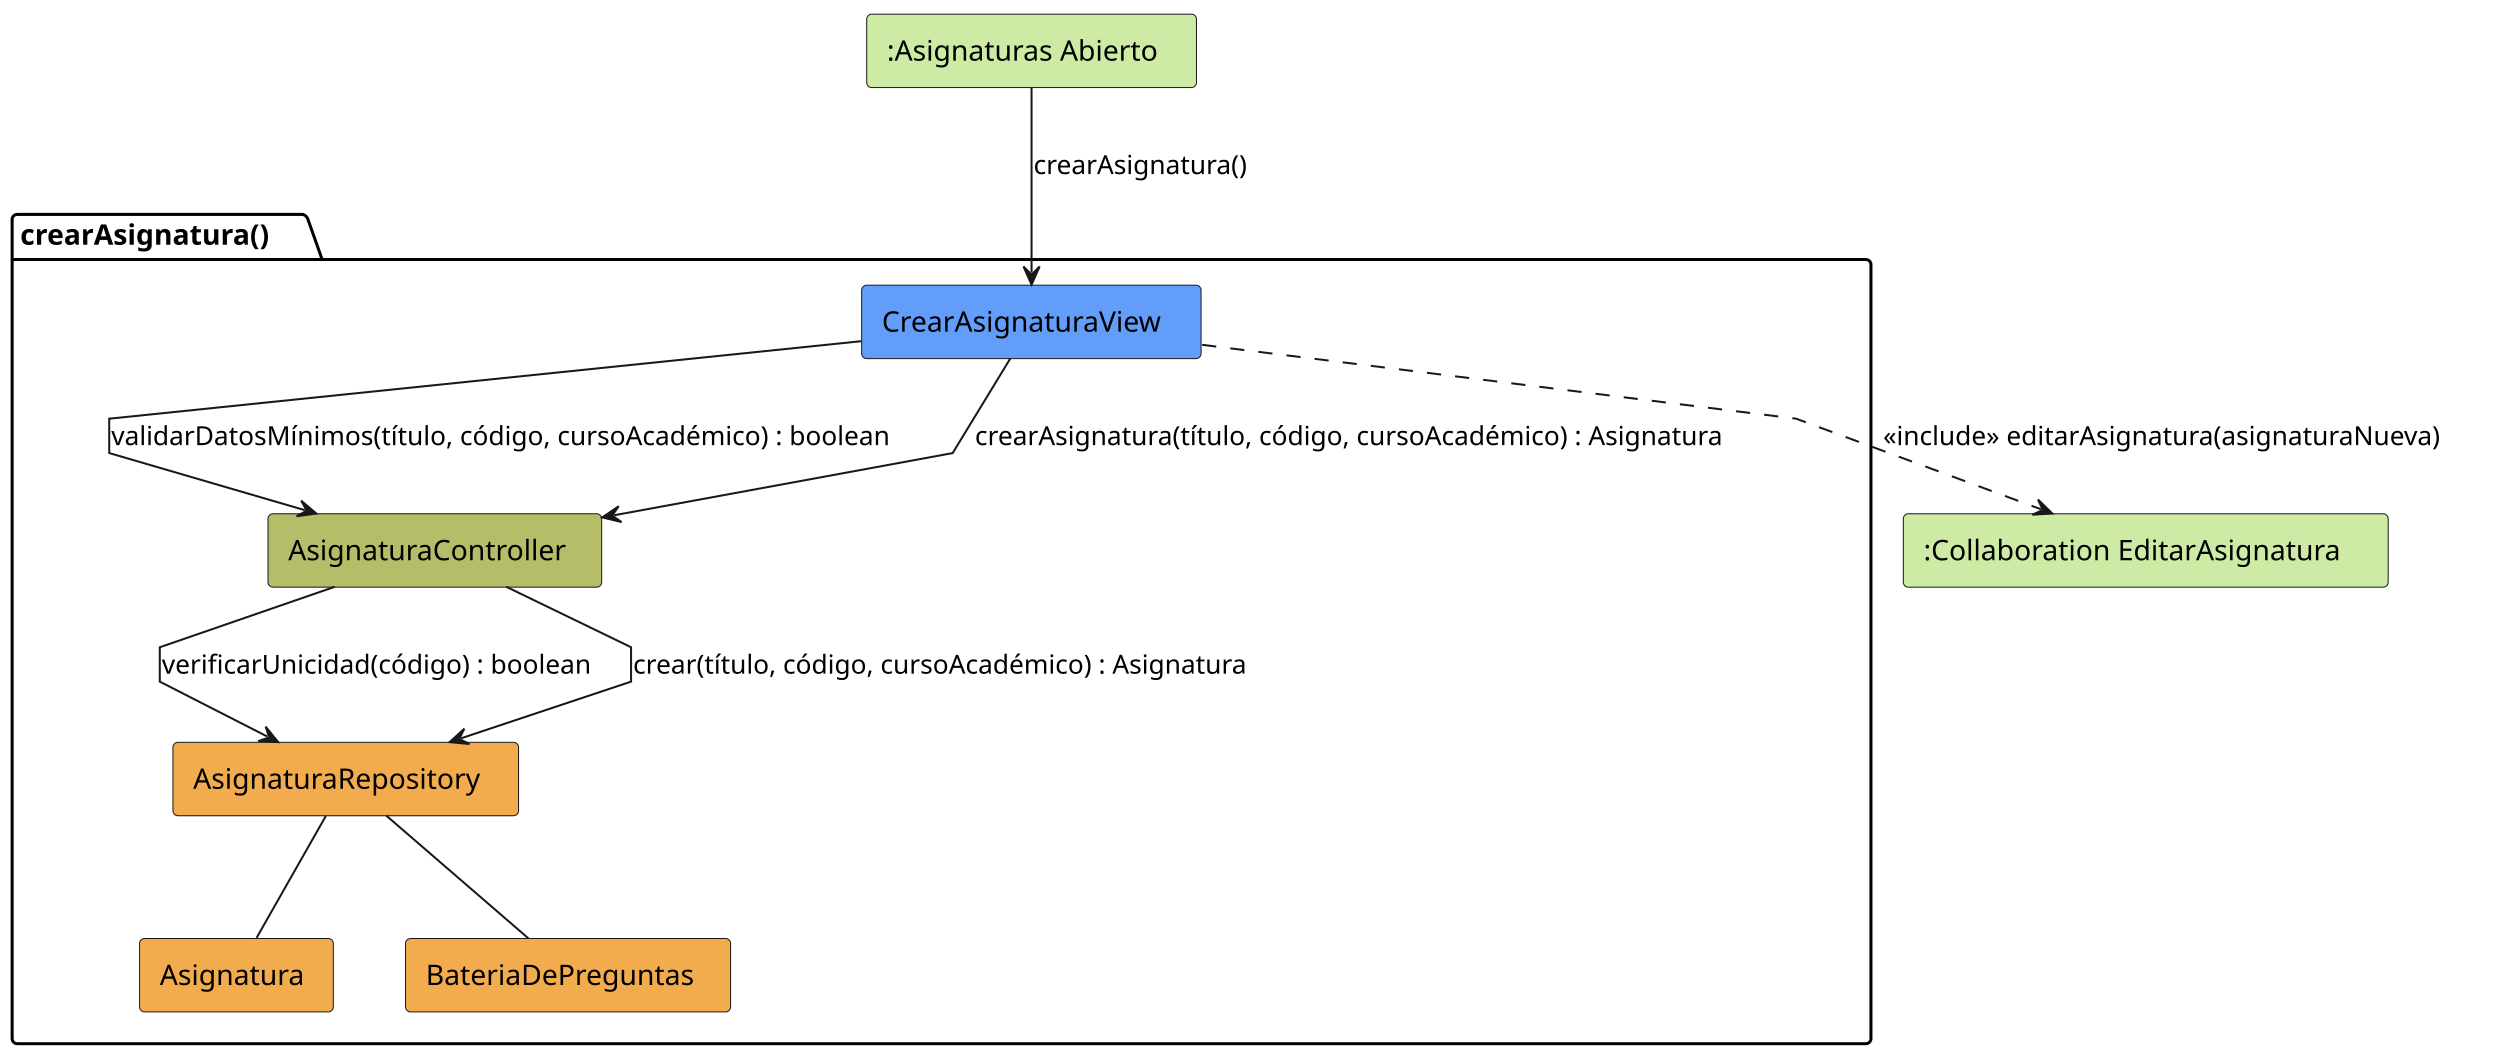
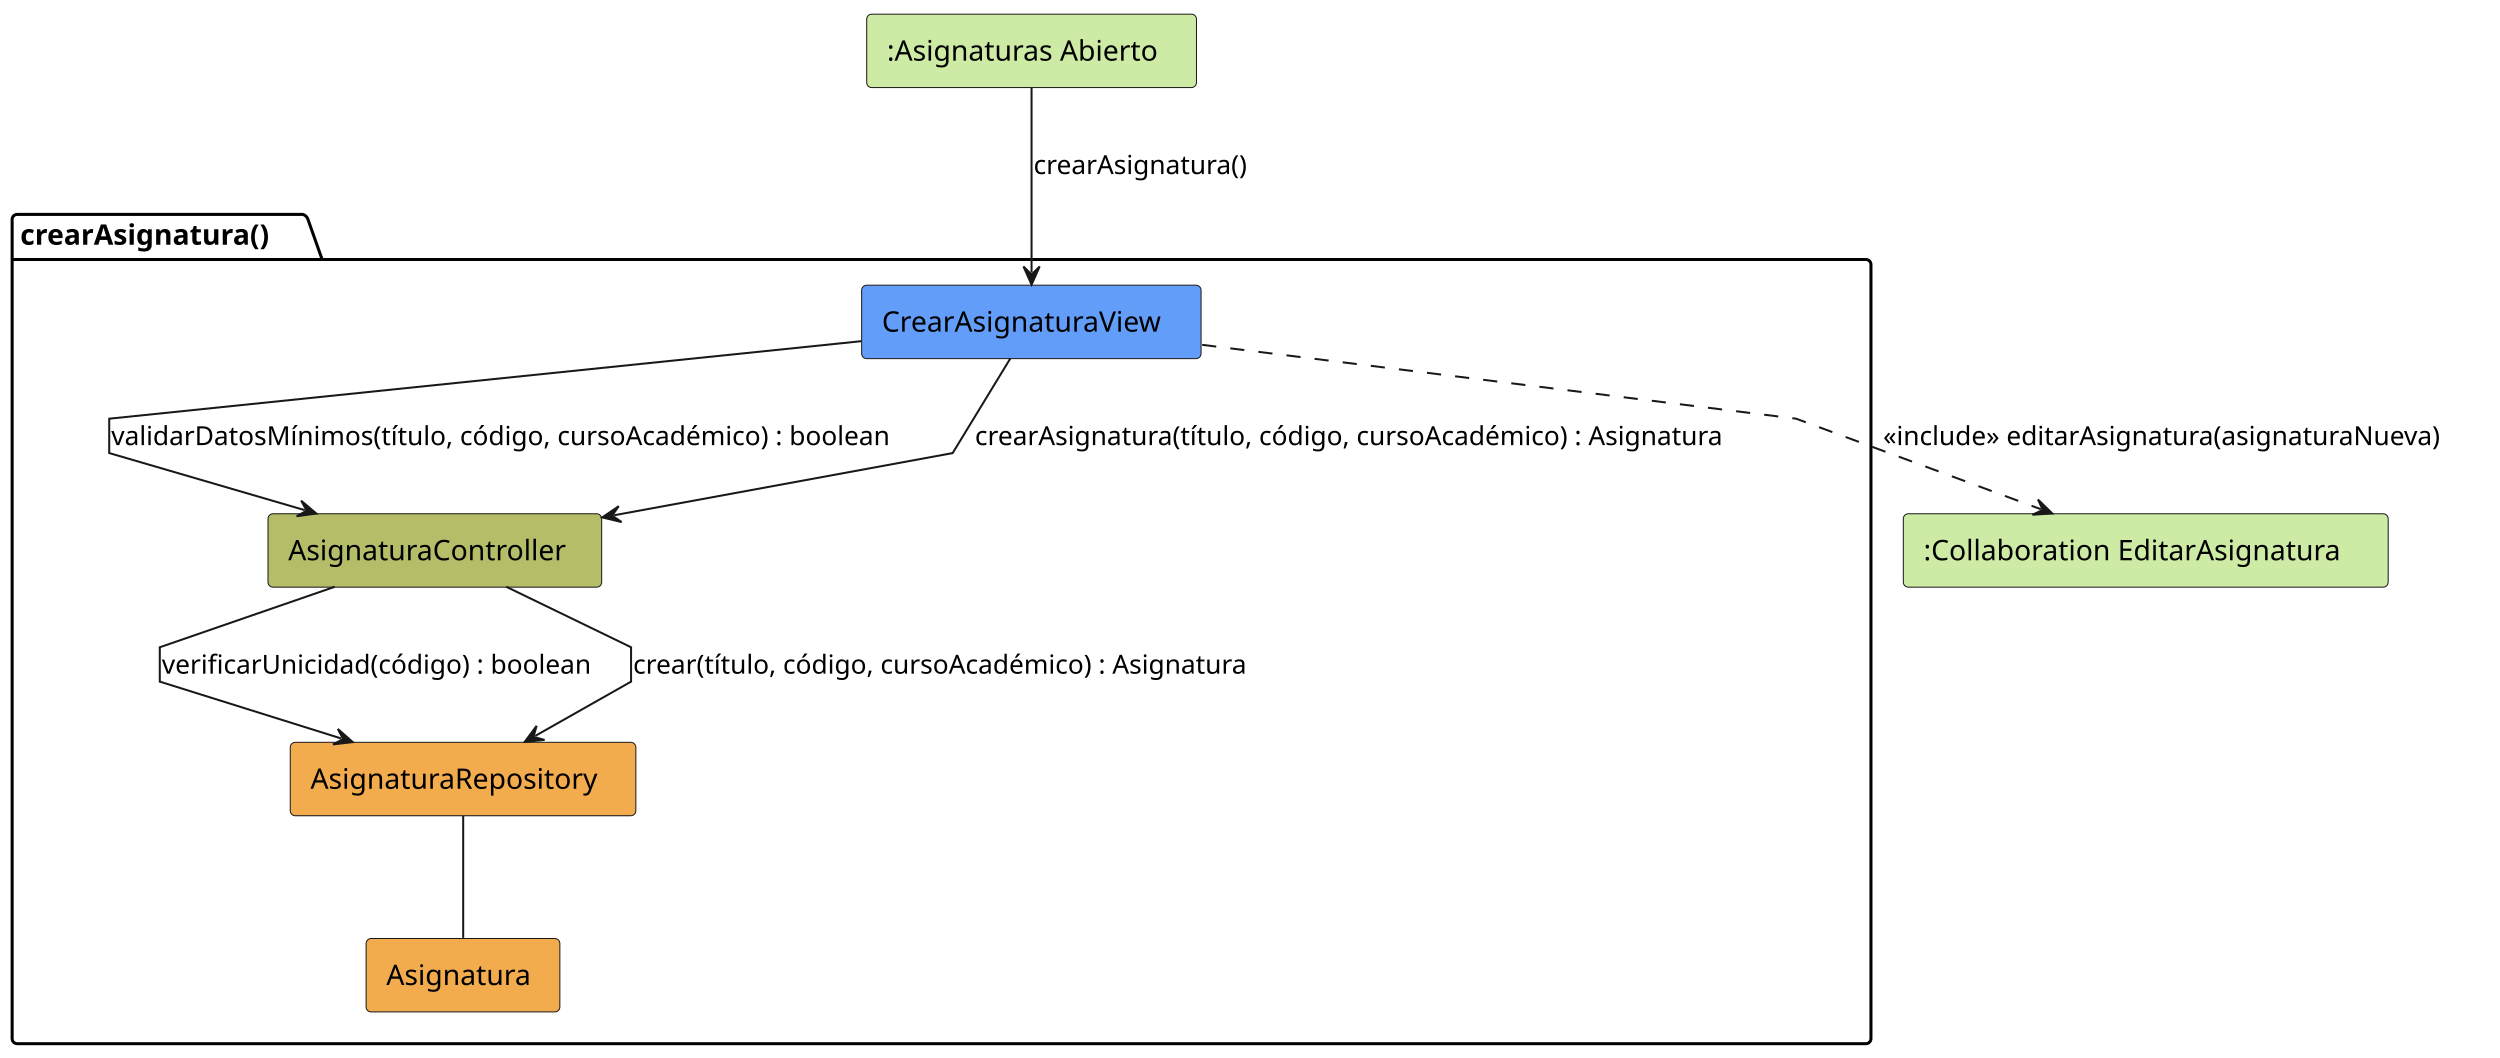
<svg xmlns="http://www.w3.org/2000/svg" contentStyleType="text/css" data-diagram-type="DESCRIPTION" height="523px" preserveAspectRatio="none" style="width:1236px;height:523px;background:#FFFFFF;" version="1.1" viewBox="0 0 1236 523" width="1236px" zoomAndPan="magnify">
  <defs />
  <g>
-     <g class="cluster" data-entity="crearAsignatura" data-source-line="6" data-uid="ent0004" id="cluster_crearAsignatura">
+     <g class="cluster" data-qualified-name="crearAsignatura" data-source-line="6" id="ent0004">
      <path d="M8.5,106 L149.76,106 A3.75,3.75 0 0 1 152.26,108.5 L159.26,128.297 L922.5,128.297 A2.5,2.5 0 0 1 925,130.797 L925,513.5 A2.5,2.5 0 0 1 922.5,516 L8.5,516 A2.5,2.5 0 0 1 6,513.5 L6,108.5 A2.5,2.5 0 0 1 8.5,106" fill="none" style="stroke:#000000;stroke-width:1.5;" />
      <line style="stroke:#000000;stroke-width:1.5;" x1="6" x2="159.26" y1="128.297" y2="128.297" />
      <text fill="#000000" font-family="sans-serif" font-size="14" font-weight="bold" lengthAdjust="spacing" textLength="140.26" x="10" y="120.995">crearAsignatura()</text>
    </g>
-     <g class="entity" data-entity="CrearAsignaturaView" data-source-line="7" data-uid="ent0005" id="entity_CrearAsignaturaView">
+     <g class="entity" data-qualified-name="crearAsignatura.CrearAsignaturaView" data-source-line="7" id="ent0005">
      <rect fill="#629EF9" height="36.297" rx="2.5" ry="2.5" style="stroke:#181818;stroke-width:0.5;" width="167.807" x="426" y="141" />
      <text fill="#000000" font-family="sans-serif" font-size="14" lengthAdjust="spacing" textLength="147.807" x="436" y="163.995">CrearAsignaturaView</text>
    </g>
-     <g class="entity" data-entity="AsignaturaController" data-source-line="8" data-uid="ent0006" id="entity_AsignaturaController">
+     <g class="entity" data-qualified-name="crearAsignatura.AsignaturaController" data-source-line="8" id="ent0006">
      <rect fill="#B5BD68" height="36.297" rx="2.5" ry="2.5" style="stroke:#181818;stroke-width:0.5;" width="164.97" x="132.5" y="254" />
      <text fill="#000000" font-family="sans-serif" font-size="14" lengthAdjust="spacing" textLength="144.97" x="142.5" y="276.995">AsignaturaController</text>
    </g>
-     <g class="entity" data-entity="AsignaturaRepository" data-source-line="9" data-uid="ent0007" id="entity_AsignaturaRepository">
-       <rect fill="#F2AC4E" height="36.297" rx="2.5" ry="2.5" style="stroke:#181818;stroke-width:0.5;" width="170.869" x="85.5" y="367" />
-       <text fill="#000000" font-family="sans-serif" font-size="14" lengthAdjust="spacing" textLength="150.869" x="95.5" y="389.995">AsignaturaRepository</text>
+     <g class="entity" data-qualified-name="crearAsignatura.AsignaturaRepository" data-source-line="9" id="ent0007">
+       <rect fill="#F2AC4E" height="36.297" rx="2.5" ry="2.5" style="stroke:#181818;stroke-width:0.5;" width="170.869" x="143.5" y="367" />
+       <text fill="#000000" font-family="sans-serif" font-size="14" lengthAdjust="spacing" textLength="150.869" x="153.5" y="389.995">AsignaturaRepository</text>
    </g>
-     <g class="entity" data-entity="Asignatura" data-source-line="10" data-uid="ent0008" id="entity_Asignatura">
-       <rect fill="#F2AC4E" height="36.297" rx="2.5" ry="2.5" style="stroke:#181818;stroke-width:0.5;" width="95.797" x="69" y="464" />
-       <text fill="#000000" font-family="sans-serif" font-size="14" lengthAdjust="spacing" textLength="75.797" x="79" y="486.995">Asignatura</text>
+     <g class="entity" data-qualified-name="crearAsignatura.Asignatura" data-source-line="10" id="ent0008">
+       <rect fill="#F2AC4E" height="36.297" rx="2.5" ry="2.5" style="stroke:#181818;stroke-width:0.5;" width="95.797" x="181" y="464" />
+       <text fill="#000000" font-family="sans-serif" font-size="14" lengthAdjust="spacing" textLength="75.797" x="191" y="486.995">Asignatura</text>
    </g>
-     <g class="entity" data-entity="BateriaDePreguntas" data-source-line="11" data-uid="ent0009" id="entity_BateriaDePreguntas">
-       <rect fill="#F2AC4E" height="36.297" rx="2.5" ry="2.5" style="stroke:#181818;stroke-width:0.5;" width="160.711" x="200.5" y="464" />
-       <text fill="#000000" font-family="sans-serif" font-size="14" lengthAdjust="spacing" textLength="140.711" x="210.5" y="486.995">BateriaDePreguntas</text>
-     </g>
-     <g class="entity" data-entity="AsignaturasAbierto" data-source-line="3" data-uid="ent0002" id="entity_AsignaturasAbierto">
+     <g class="entity" data-qualified-name="AsignaturasAbierto" data-source-line="3" id="ent0002">
      <rect fill="#CDEBA5" height="36.297" rx="2.5" ry="2.5" style="stroke:#181818;stroke-width:0.5;" width="163.035" x="428.5" y="7" />
      <text fill="#000000" font-family="sans-serif" font-size="14" lengthAdjust="spacing" textLength="143.035" x="438.5" y="29.995">:Asignaturas Abierto</text>
    </g>
-     <g class="entity" data-entity="EditarAsignatura" data-source-line="4" data-uid="ent0003" id="entity_EditarAsignatura">
+     <g class="entity" data-qualified-name="EditarAsignatura" data-source-line="4" id="ent0003">
      <rect fill="#CDEBA5" height="36.297" rx="2.5" ry="2.5" style="stroke:#181818;stroke-width:0.5;" width="239.714" x="941" y="254" />
      <text fill="#000000" font-family="sans-serif" font-size="14" lengthAdjust="spacing" textLength="219.714" x="951" y="276.995">:Collaboration EditarAsignatura</text>
    </g>
-     <g class="link" data-entity-1="AsignaturasAbierto" data-entity-2="CrearAsignaturaView" data-source-line="14" data-uid="lnk10" id="link_AsignaturasAbierto_CrearAsignaturaView">
+     <g class="link" data-entity-1="ent0002" data-entity-2="ent0005" data-link-type="dependency" data-source-line="13" id="lnk9">
      <path d="M510,43.26 C510,68.55 510,109.44 510,134.74" fill="none" id="AsignaturasAbierto-to-CrearAsignaturaView" style="stroke:#181818;stroke-width:1;" />
      <polygon fill="#181818" points="510,140.74,514,131.74,510,135.74,506,131.74,510,140.74" style="stroke:#181818;stroke-width:1;" />
      <text fill="#000000" font-family="sans-serif" font-size="13" lengthAdjust="spacing" textLength="114.328" x="511" y="86.067">crearAsignatura()</text>
    </g>
-     <g class="link" data-entity-1="CrearAsignaturaView" data-entity-2="AsignaturaController" data-source-line="17" data-uid="lnk11" id="link_CrearAsignaturaView_AsignaturaController">
+     <g class="link" data-entity-1="ent0005" data-entity-2="ent0006" data-link-type="dependency" data-source-line="16" id="lnk10">
      <path d="M425.83,168.68 C294.07,182.26 54,207 54,207 C54,207 54,224 54,224 C54,224 104.63,238.778 150.661,252.218" fill="none" id="CrearAsignaturaView-to-AsignaturaController" style="stroke:#181818;stroke-width:1;" />
      <polygon fill="#181818" points="156.42,253.9,148.902,247.538,151.62,252.499,146.66,255.217,156.42,253.9" style="stroke:#181818;stroke-width:1;" />
      <text fill="#000000" font-family="sans-serif" font-size="13" lengthAdjust="spacing" textLength="411.481" x="55" y="220.067">validarDatosMínimos(título, código, cursoAcadémico) : boolean</text>
    </g>
-     <g class="link" data-entity-1="CrearAsignaturaView" data-entity-2="AsignaturaController" data-source-line="21" data-uid="lnk13" id="link_CrearAsignaturaView_AsignaturaController">
+     <g class="link" data-entity-1="ent0005" data-entity-2="ent0006" data-link-type="dependency" data-source-line="20" id="lnk12">
      <path d="M499.55,177.15 C488,196.11 471,224 471,224 C471,224 378.461,240.986 303.661,254.726" fill="none" id="CrearAsignaturaView-to-AsignaturaController-1" style="stroke:#181818;stroke-width:1;" />
      <polygon fill="#181818" points="297.76,255.81,307.335,258.118,302.678,254.907,305.889,250.25,297.76,255.81" style="stroke:#181818;stroke-width:1;" />
      <text fill="#000000" font-family="sans-serif" font-size="13" lengthAdjust="spacing" textLength="397.757" x="482" y="220.067">crearAsignatura(título, código, cursoAcadémico) : Asignatura</text>
    </g>
-     <g class="link" data-entity-1="AsignaturaController" data-entity-2="AsignaturaRepository" data-source-line="19" data-uid="lnk12" id="link_AsignaturaController_AsignaturaRepository">
-       <path d="M165.52,290.1 C126.63,303.54 79,320 79,320 C79,320 79,337 79,337 C79,337 105.877,350.731 132.187,364.171" fill="none" id="AsignaturaController-to-AsignaturaRepository" style="stroke:#181818;stroke-width:1;" />
-       <polygon fill="#181818" points="137.53,366.9,131.335,359.244,133.077,364.625,127.695,366.368,137.53,366.9" style="stroke:#181818;stroke-width:1;" />
+     <g class="link" data-entity-1="ent0006" data-entity-2="ent0007" data-link-type="dependency" data-source-line="18" id="lnk11">
+       <path d="M165.52,290.1 C126.63,303.54 79,320 79,320 C79,320 79,337 79,337 C79,337 125.805,351.666 168.695,365.106" fill="none" id="AsignaturaController-to-AsignaturaRepository" style="stroke:#181818;stroke-width:1;" />
+       <polygon fill="#181818" points="174.42,366.9,167.028,360.392,169.649,365.405,164.636,368.026,174.42,366.9" style="stroke:#181818;stroke-width:1;" />
      <text fill="#000000" font-family="sans-serif" font-size="13" lengthAdjust="spacing" textLength="227.824" x="80" y="333.067">verificarUnicidad(código) : boolean</text>
    </g>
-     <g class="link" data-entity-1="AsignaturaController" data-entity-2="AsignaturaRepository" data-source-line="23" data-uid="lnk14" id="link_AsignaturaController_AsignaturaRepository">
-       <path d="M250.29,290.1 C278.03,303.54 312,320 312,320 C312,320 312,337 312,337 C312,337 268.312,351.563 227.992,365.003" fill="none" id="AsignaturaController-to-AsignaturaRepository-1" style="stroke:#181818;stroke-width:1;" />
-       <polygon fill="#181818" points="222.3,366.9,232.103,367.849,227.043,365.319,229.573,360.259,222.3,366.9" style="stroke:#181818;stroke-width:1;" />
+     <g class="link" data-entity-1="ent0006" data-entity-2="ent0007" data-link-type="dependency" data-source-line="22" id="lnk13">
+       <path d="M250.29,290.1 C278.03,303.54 312,320 312,320 C312,320 312,337 312,337 C312,337 288.341,350.393 264.651,363.813" fill="none" id="AsignaturaController-to-AsignaturaRepository-1" style="stroke:#181818;stroke-width:1;" />
+       <polygon fill="#181818" points="259.43,366.77,269.232,365.814,263.781,364.305,265.289,358.854,259.43,366.77" style="stroke:#181818;stroke-width:1;" />
      <text fill="#000000" font-family="sans-serif" font-size="13" lengthAdjust="spacing" textLength="327.374" x="313" y="333.067">crear(título, código, cursoAcadémico) : Asignatura</text>
    </g>
-     <g class="link" data-entity-1="AsignaturaRepository" data-entity-2="Asignatura" data-source-line="25" data-uid="lnk15" id="link_AsignaturaRepository_Asignatura">
-       <path d="M161.1,403.42 C151.35,420.57 136.56,446.58 126.84,463.69" fill="none" id="AsignaturaRepository-Asignatura" style="stroke:#181818;stroke-width:1;" />
+     <g class="link" data-entity-1="ent0007" data-entity-2="ent0008" data-link-type="association" data-source-line="24" id="lnk14">
+       <path d="M229,403.42 C229,420.57 229,446.58 229,463.69" fill="none" id="AsignaturaRepository-Asignatura" style="stroke:#181818;stroke-width:1;" />
    </g>
-     <g class="link" data-entity-1="AsignaturaRepository" data-entity-2="BateriaDePreguntas" data-source-line="26" data-uid="lnk16" id="link_AsignaturaRepository_BateriaDePreguntas">
-       <path d="M190.92,403.2 C210.86,420.42 241.34,446.75 261.23,463.92" fill="none" id="AsignaturaRepository-BateriaDePreguntas" style="stroke:#181818;stroke-width:1;" />
-     </g>
-     <g class="link" data-entity-1="CrearAsignaturaView" data-entity-2="EditarAsignatura" data-source-line="28" data-uid="lnk17" id="link_CrearAsignaturaView_EditarAsignatura">
+     <g class="link" data-entity-1="ent0005" data-entity-2="ent0003" data-link-type="dependency" data-source-line="26" id="lnk15">
      <path d="M594.36,170.49 C705.77,184.34 888,207 888,207 C888,207 957.763,232.808 1009.013,251.768" fill="none" id="CrearAsignaturaView-to-EditarAsignatura" style="stroke:#181818;stroke-width:1;stroke-dasharray:7,7;" />
      <polygon fill="#181818" points="1014.64,253.85,1007.587,246.976,1009.951,252.115,1004.811,254.479,1014.64,253.85" style="stroke:#181818;stroke-width:1;" />
      <text fill="#000000" font-family="sans-serif" font-size="13" lengthAdjust="spacing" textLength="297.013" x="931" y="220.067">«include» editarAsignatura(asignaturaNueva)</text>
    </g>
  </g>
</svg>
